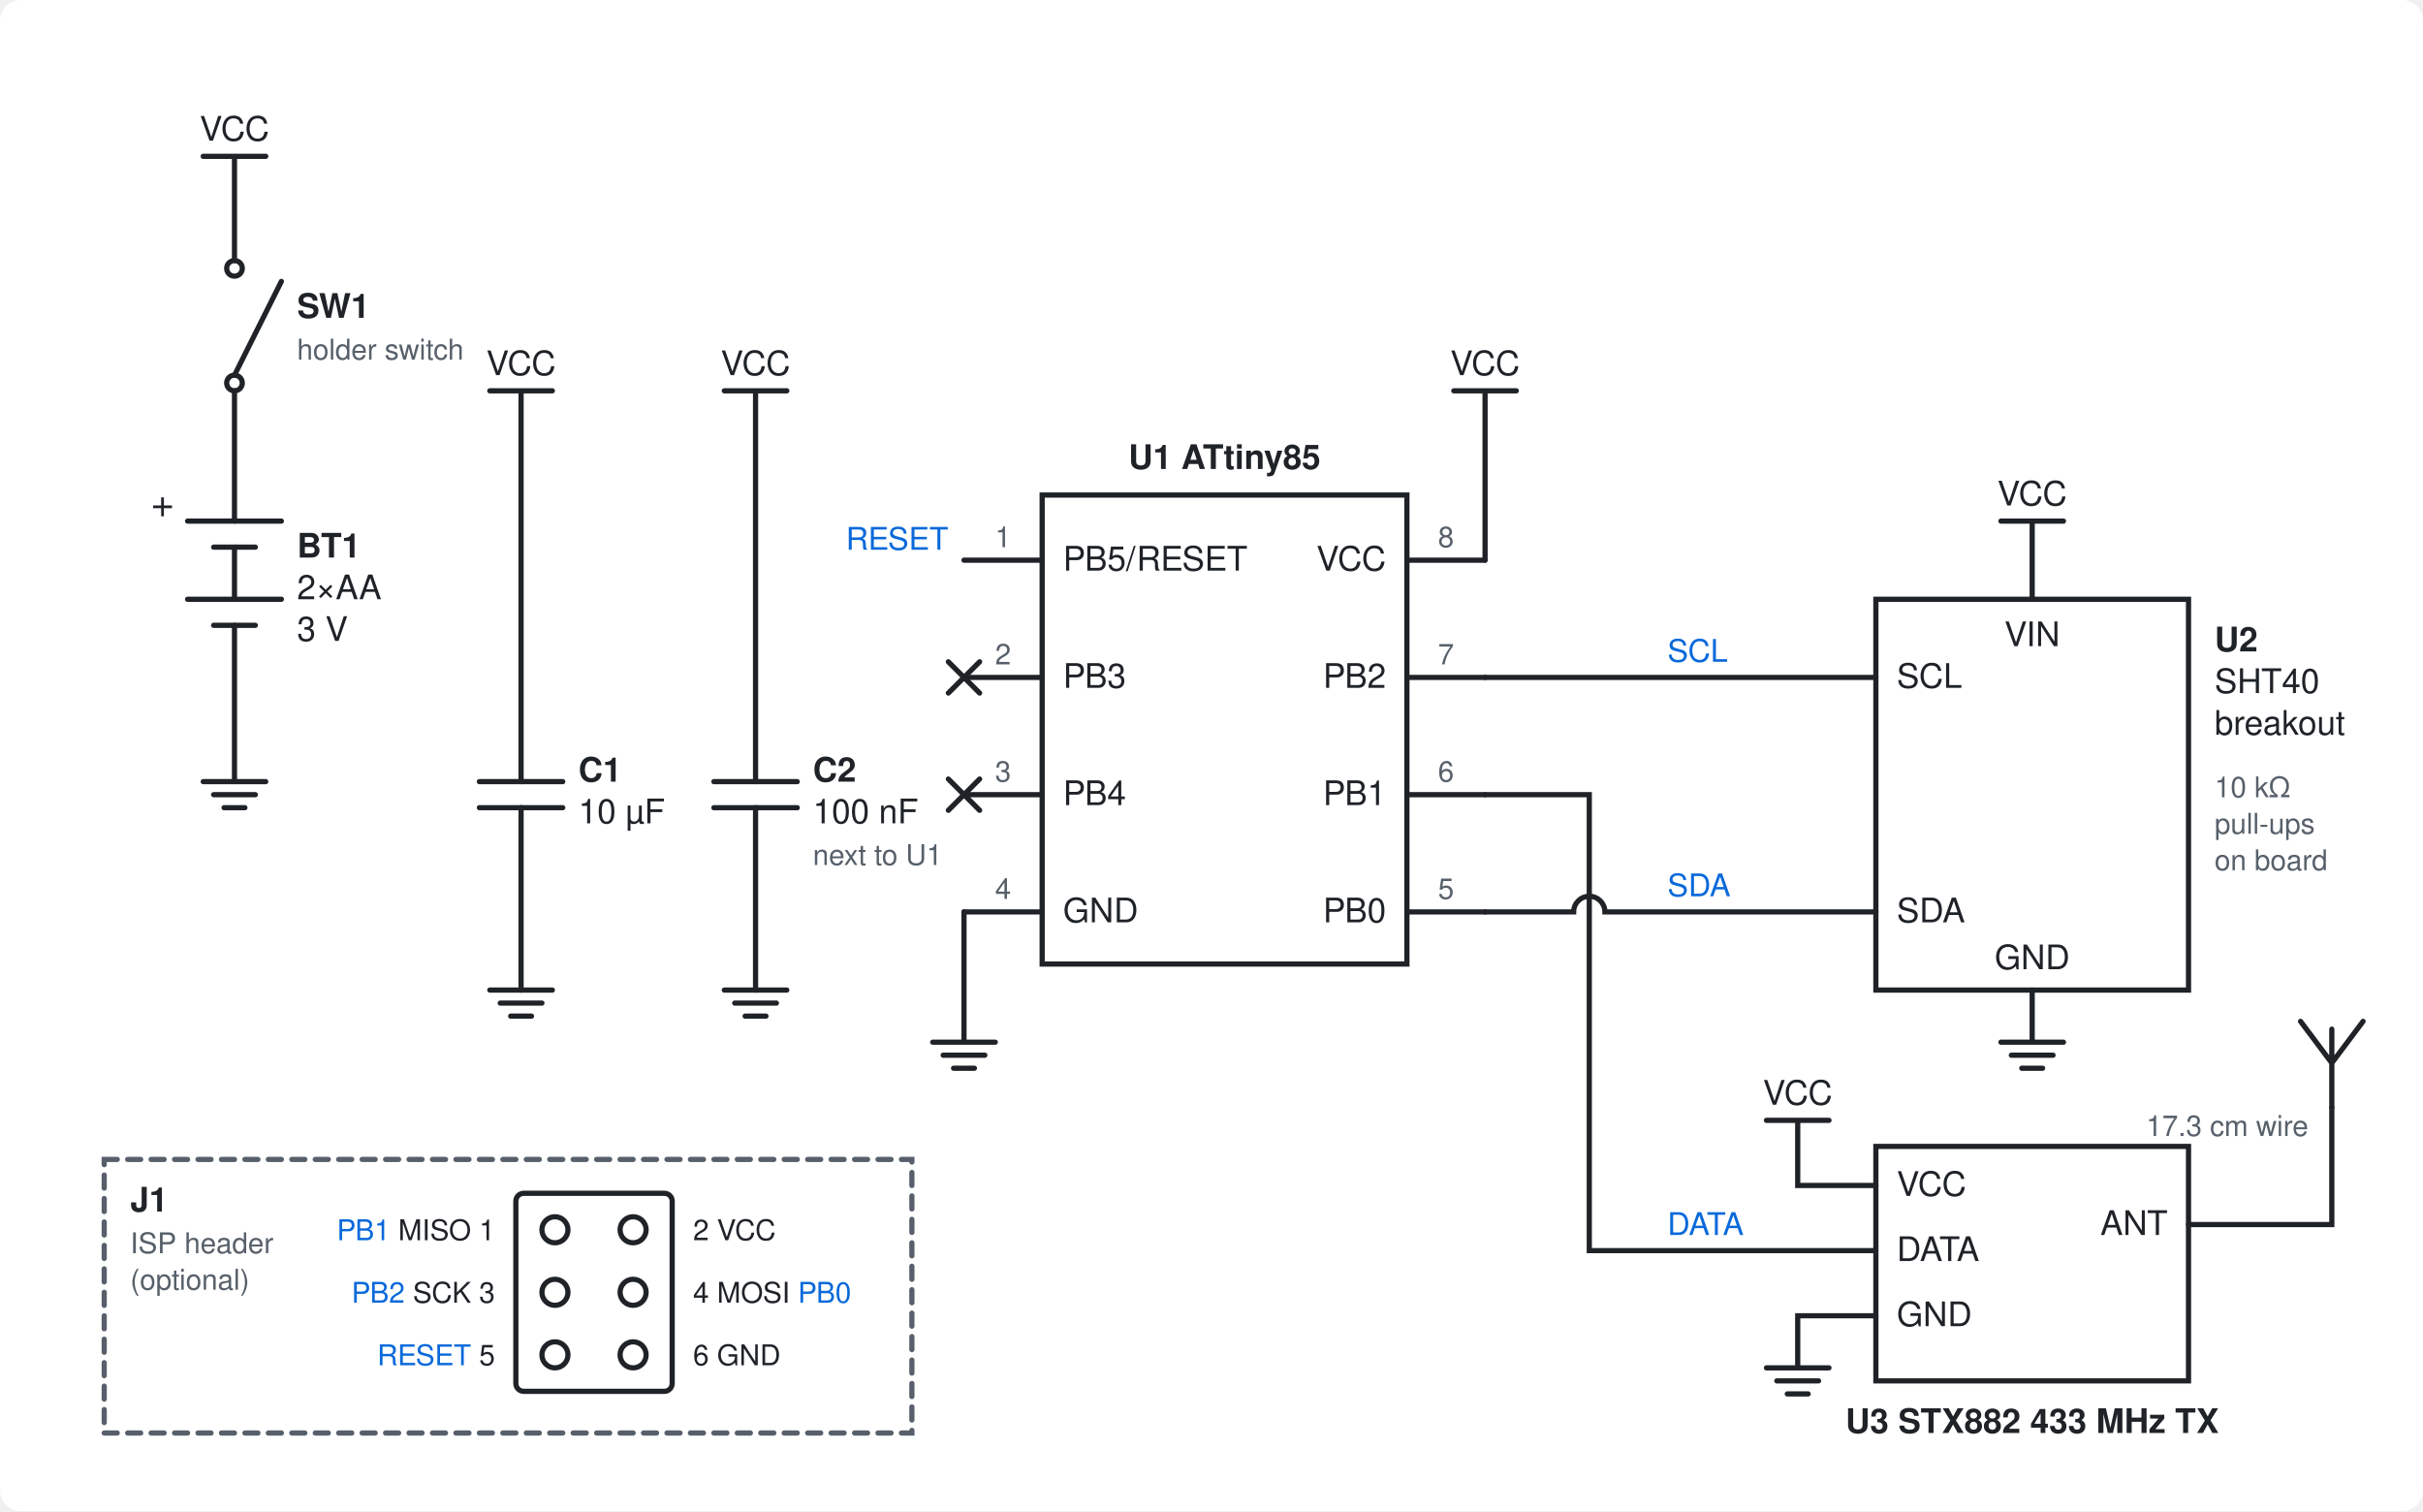
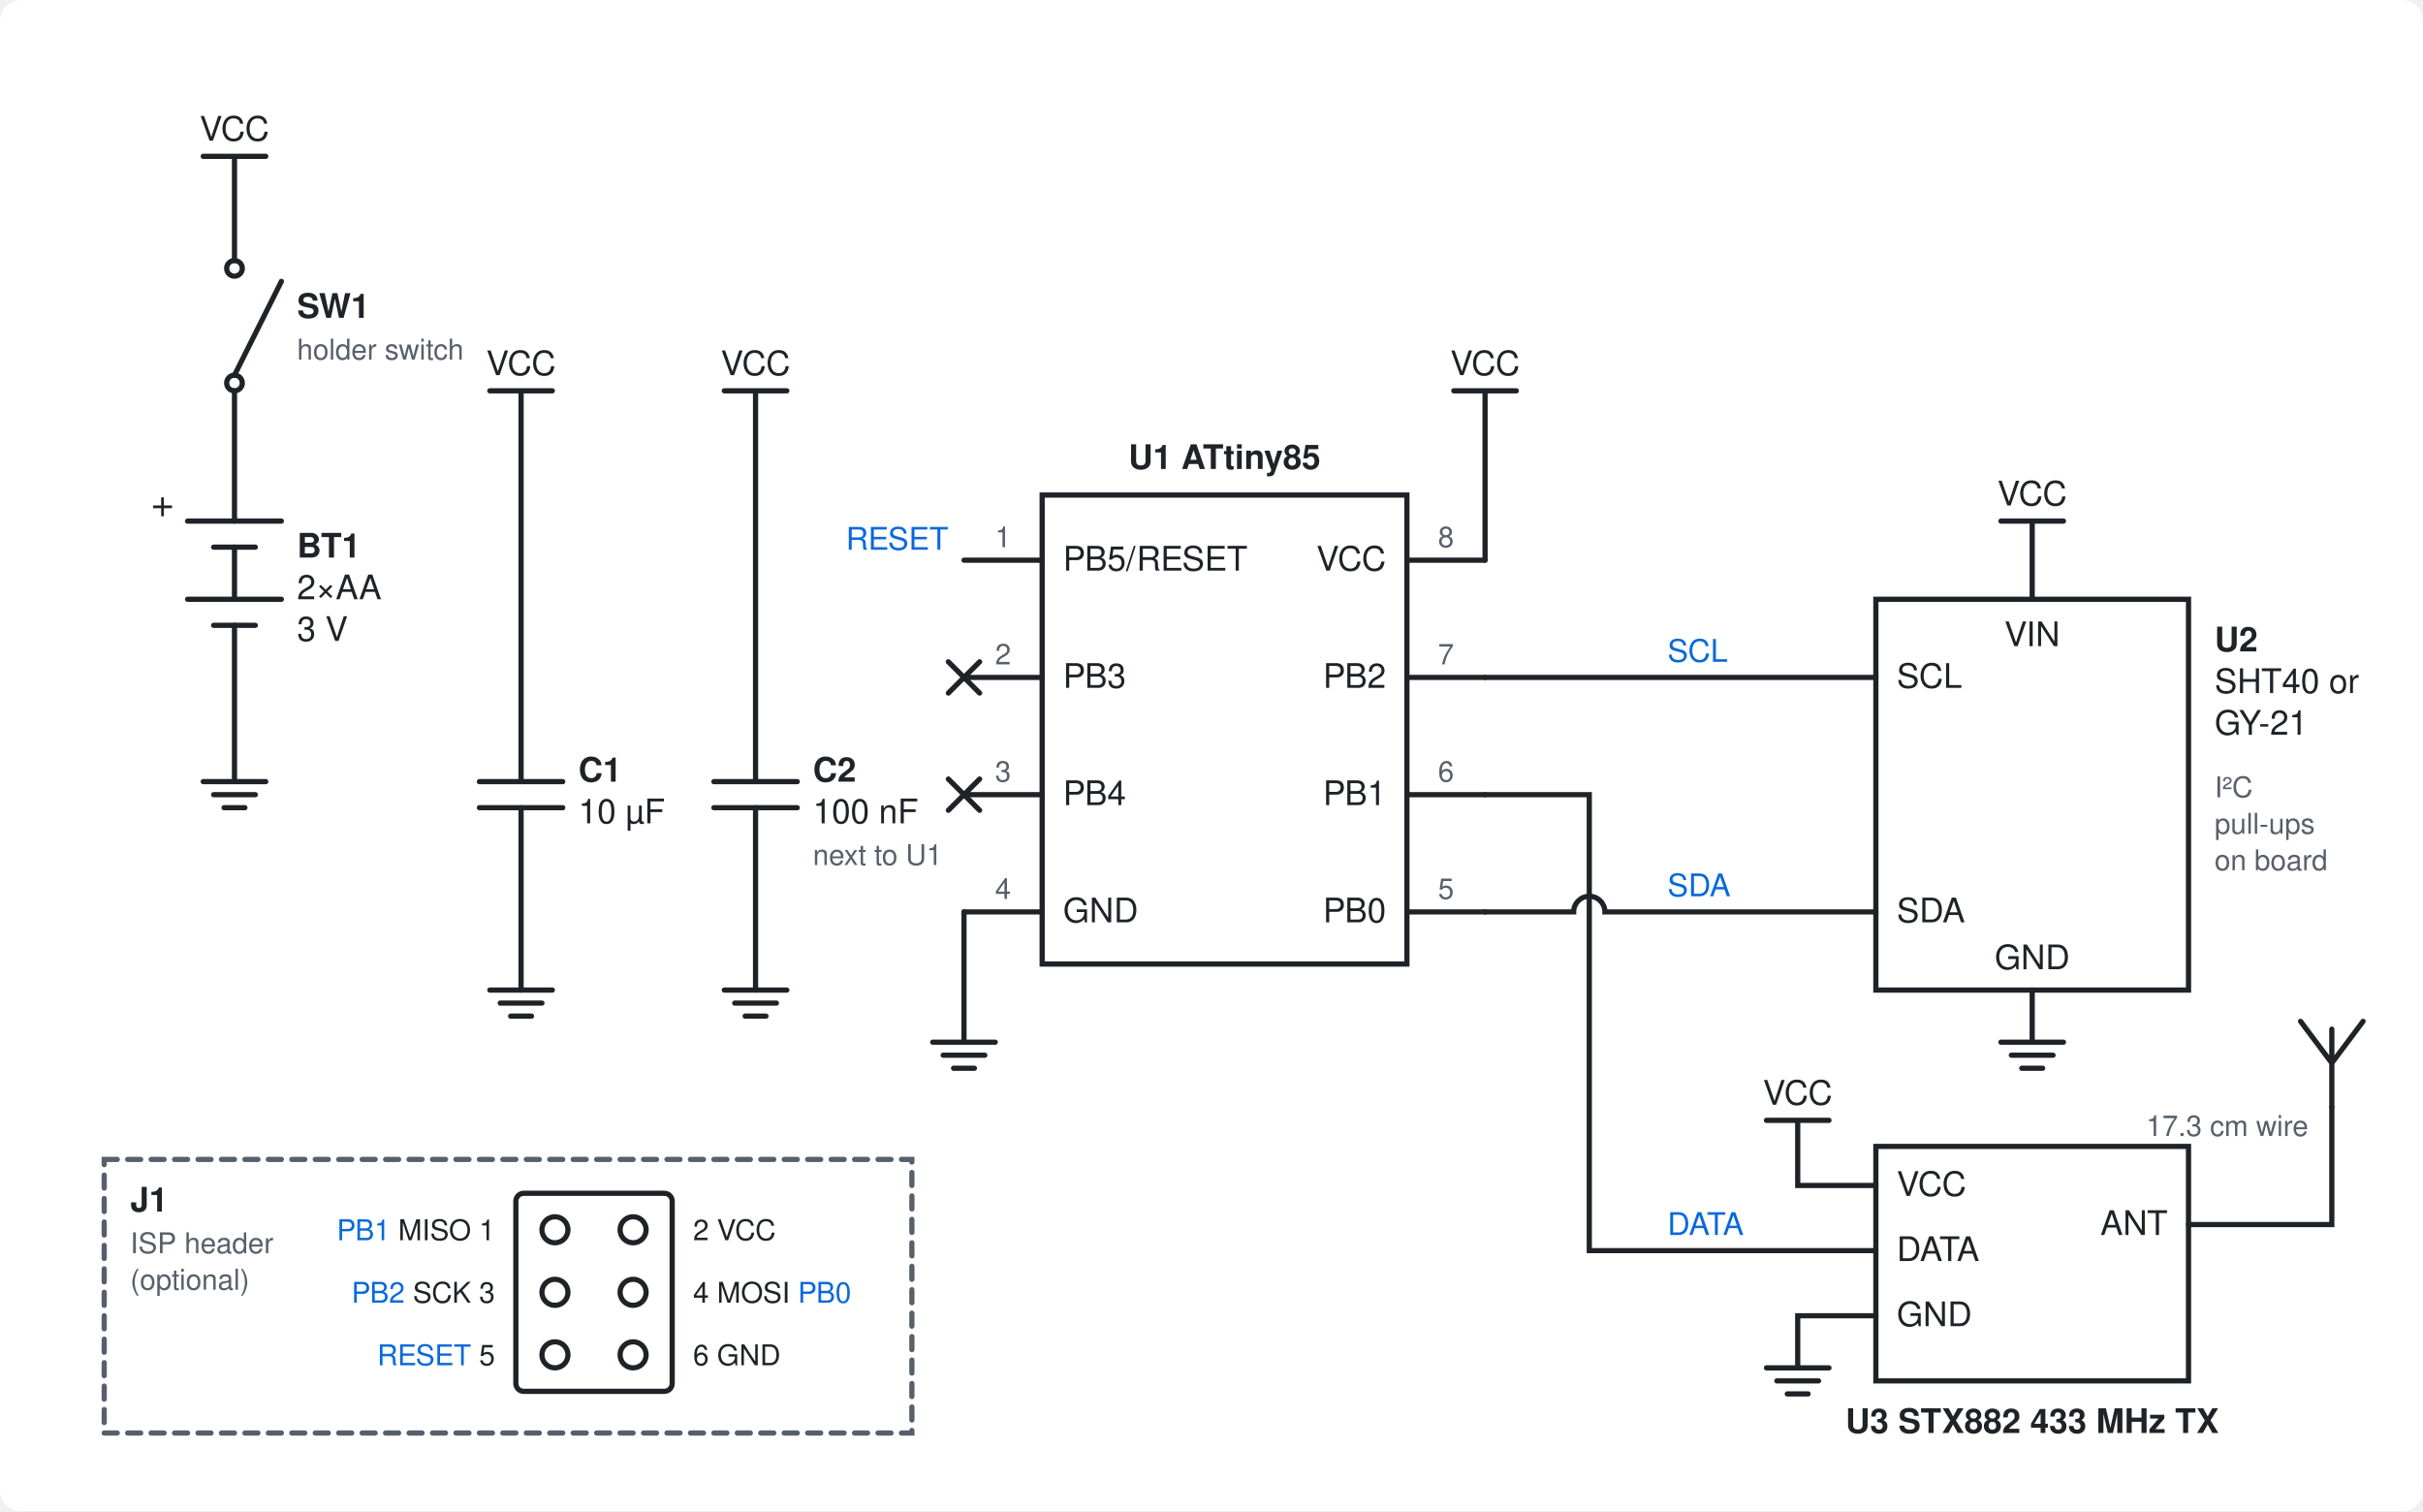
<svg xmlns="http://www.w3.org/2000/svg" viewBox="0 0 930 580" width="930" height="580" font-family="Helvetica, Arial, sans-serif" font-size="13">
  <rect width="930" height="580" rx="8" fill="#ffffff" />
  <g stroke="#1f2328" stroke-width="2" fill="none" stroke-linecap="round">
    <path d="M78 60h24M90 60v40" />
    <circle cx="90" cy="103" r="3" />
    <circle cx="90" cy="147" r="3" />
    <path d="M90 144l18-36" />
    <path d="M90 150v50" />
    <path d="M72 200h36M82 210h16" />
    <path d="M90 210v20" />
    <path d="M72 230h36M82 240h16" />
    <path d="M90 240v60" />
    <path d="M78 300h24M82 305h16M86 310h8" />
    <path d="M188 150h24M200 150v150" />
    <path d="M184 300h32M184 310h32" />
    <path d="M200 310v70" />
    <path d="M188 380h24M192 385h16M196 390h8" />
    <path d="M278 150h24M290 150v150" />
    <path d="M274 300h32M274 310h32" />
    <path d="M290 310v70" />
    <path d="M278 380h24M282 385h16M286 390h8" />
    <rect x="400" y="190" width="140" height="180" />
    <path d="M370 215h30M370 260h30M370 305h30M370 350h30" />
    <path d="M540 215h30M540 260h30M540 305h30M540 350h30" />
    <path d="M364 254l12 12M364 266l12-12M364 299l12 12M364 311l12-12" />
    <path d="M370 350v50M358 400h24M362 405h16M366 410h8" />
    <path d="M570 215v-65M558 150h24" />
    <path d="M570 260h150" />
    <path d="M570 305h40v175h110" />
    <path d="M570 350h34a6 6 0 0 1 12 0h104" />
    <rect x="720" y="230" width="120" height="150" />
    <path d="M780 230v-30M768 200h24" />
    <path d="M780 380v20M768 400h24M772 405h16M776 410h8" />
    <rect x="720" y="440" width="120" height="90" />
    <path d="M720 455h-30v-25M678 430h24" />
    <path d="M720 505h-30v20M678 525h24M682 530h16M686 535h8" />
    <path d="M840 470h55v-45" />
    <path d="M895 425v-30M895 408l-12-16M895 408l12-16" />
    <rect x="40" y="445" width="310" height="105" stroke-dasharray="5 4" stroke="#57606a" />
    <rect x="198" y="458" width="60" height="76" rx="3" />
    <circle cx="213" cy="472" r="5" />
    <circle cx="243" cy="472" r="5" />
    <circle cx="213" cy="496" r="5" />
    <circle cx="243" cy="496" r="5" />
    <circle cx="213" cy="520" r="5" />
    <circle cx="243" cy="520" r="5" />
  </g>
  <g fill="#1f2328">
    <text x="90" y="54" text-anchor="middle">VCC</text>
    <text x="200" y="144" text-anchor="middle">VCC</text>
    <text x="290" y="144" text-anchor="middle">VCC</text>
    <text x="570" y="144" text-anchor="middle">VCC</text>
    <text x="780" y="194" text-anchor="middle">VCC</text>
    <text x="690" y="424" text-anchor="middle">VCC</text>
    <text x="114" y="122" font-weight="bold">SW1</text>
    <text x="114" y="138" fill="#57606a" font-size="11">holder switch</text>
    <text x="114" y="214" font-weight="bold">BT1</text>
    <text x="114" y="230">2×AA</text>
    <text x="114" y="246">3 V</text>
    <text x="58" y="198" font-size="15">+</text>
    <text x="222" y="300" font-weight="bold">C1</text>
    <text x="222" y="316">10 µF</text>
    <text x="312" y="300" font-weight="bold">C2</text>
    <text x="312" y="316">100 nF</text>
    <text x="312" y="332" fill="#57606a" font-size="11">next to U1</text>
    <text x="470" y="180" text-anchor="middle" font-weight="bold">U1  ATtiny85</text>
    <text x="408" y="219">PB5/RESET</text>
    <text x="408" y="264">PB3</text>
    <text x="408" y="309">PB4</text>
    <text x="408" y="354">GND</text>
    <text x="532" y="219" text-anchor="end">VCC</text>
    <text x="532" y="264" text-anchor="end">PB2</text>
    <text x="532" y="309" text-anchor="end">PB1</text>
    <text x="532" y="354" text-anchor="end">PB0</text>
    <g fill="#57606a" font-size="11">
      <text x="385" y="210" text-anchor="middle">1</text>
      <text x="385" y="255" text-anchor="middle">2</text>
      <text x="385" y="300" text-anchor="middle">3</text>
      <text x="385" y="345" text-anchor="middle">4</text>
      <text x="555" y="210" text-anchor="middle">8</text>
      <text x="555" y="255" text-anchor="middle">7</text>
      <text x="555" y="300" text-anchor="middle">6</text>
      <text x="555" y="345" text-anchor="middle">5</text>
    </g>
    <text x="780" y="248" text-anchor="middle">VIN</text>
    <text x="728" y="264">SCL</text>
    <text x="728" y="354">SDA</text>
    <text x="780" y="372" text-anchor="middle">GND</text>
    <text x="850" y="250" font-weight="bold">U2</text>
-     <text x="850" y="266">SHT40</text>
-     <text x="850" y="282">breakout</text>
+     <text x="850" y="266">SHT40 or</text>
+     <text x="850" y="282">GY-21</text>
    <g fill="#57606a" font-size="11">
-       <text x="850" y="306">10 kΩ</text>
+       <text x="850" y="306">I²C</text>
      <text x="850" y="320">pull-ups</text>
      <text x="850" y="334">on board</text>
    </g>
    <text x="728" y="459">VCC</text>
    <text x="728" y="484">DATA</text>
    <text x="728" y="509">GND</text>
    <text x="832" y="474" text-anchor="end">ANT</text>
    <text x="780" y="550" text-anchor="middle" font-weight="bold">U3  STX882 433 MHz TX</text>
    <text x="886" y="436" text-anchor="end" fill="#57606a" font-size="11">17.3 cm wire</text>
    <text x="50" y="465" font-weight="bold">J1</text>
    <text x="50" y="481" fill="#57606a" font-size="11">ISP header</text>
    <text x="50" y="495" fill="#57606a" font-size="11">(optional)</text>
    <g font-size="11">
      <text x="190" y="476" text-anchor="end">
        <tspan fill="#0969da">PB1</tspan> MISO 1</text>
      <text x="190" y="500" text-anchor="end">
        <tspan fill="#0969da">PB2</tspan> SCK 3</text>
      <text x="190" y="524" text-anchor="end">
        <tspan fill="#0969da">RESET</tspan> 5</text>
      <text x="266" y="476">2 VCC</text>
      <text x="266" y="500">4 MOSI <tspan fill="#0969da">PB0</tspan>
      </text>
      <text x="266" y="524">6 GND</text>
    </g>
  </g>
  <g fill="#0969da" font-size="12">
    <text x="364" y="211" text-anchor="end">RESET</text>
    <text x="640" y="254">SCL</text>
    <text x="640" y="344">SDA</text>
    <text x="640" y="474">DATA</text>
  </g>
</svg>
